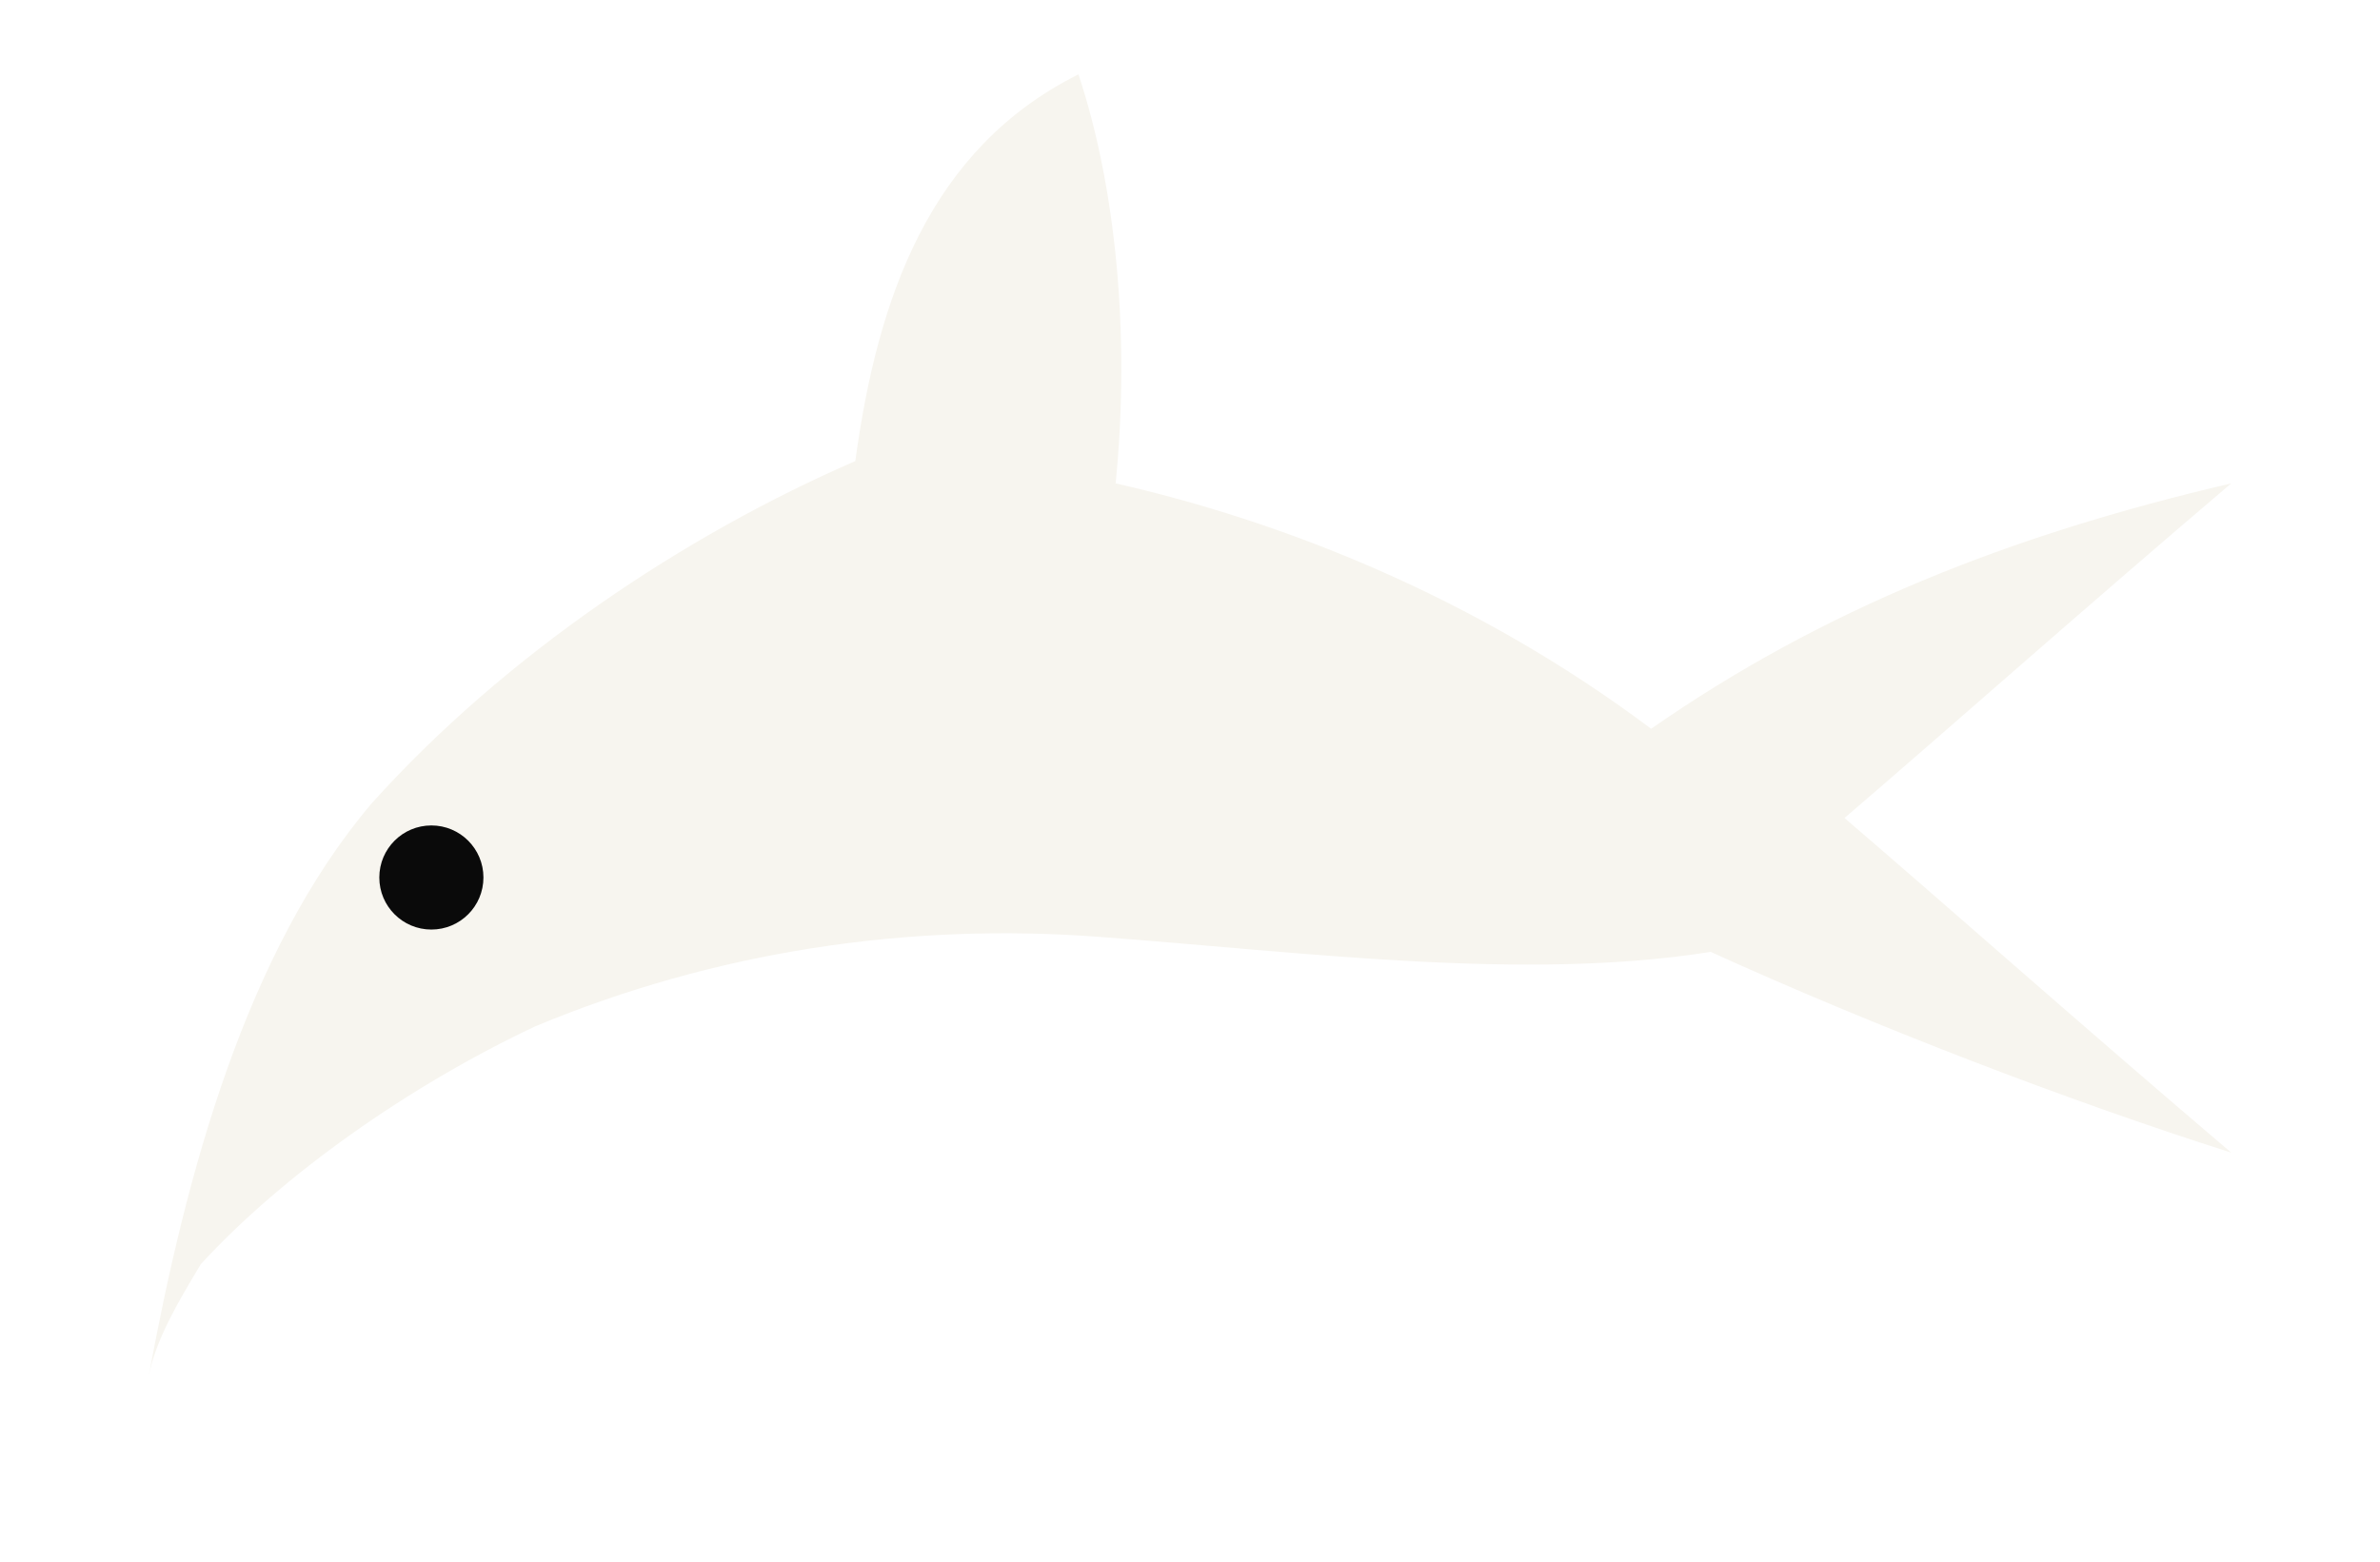
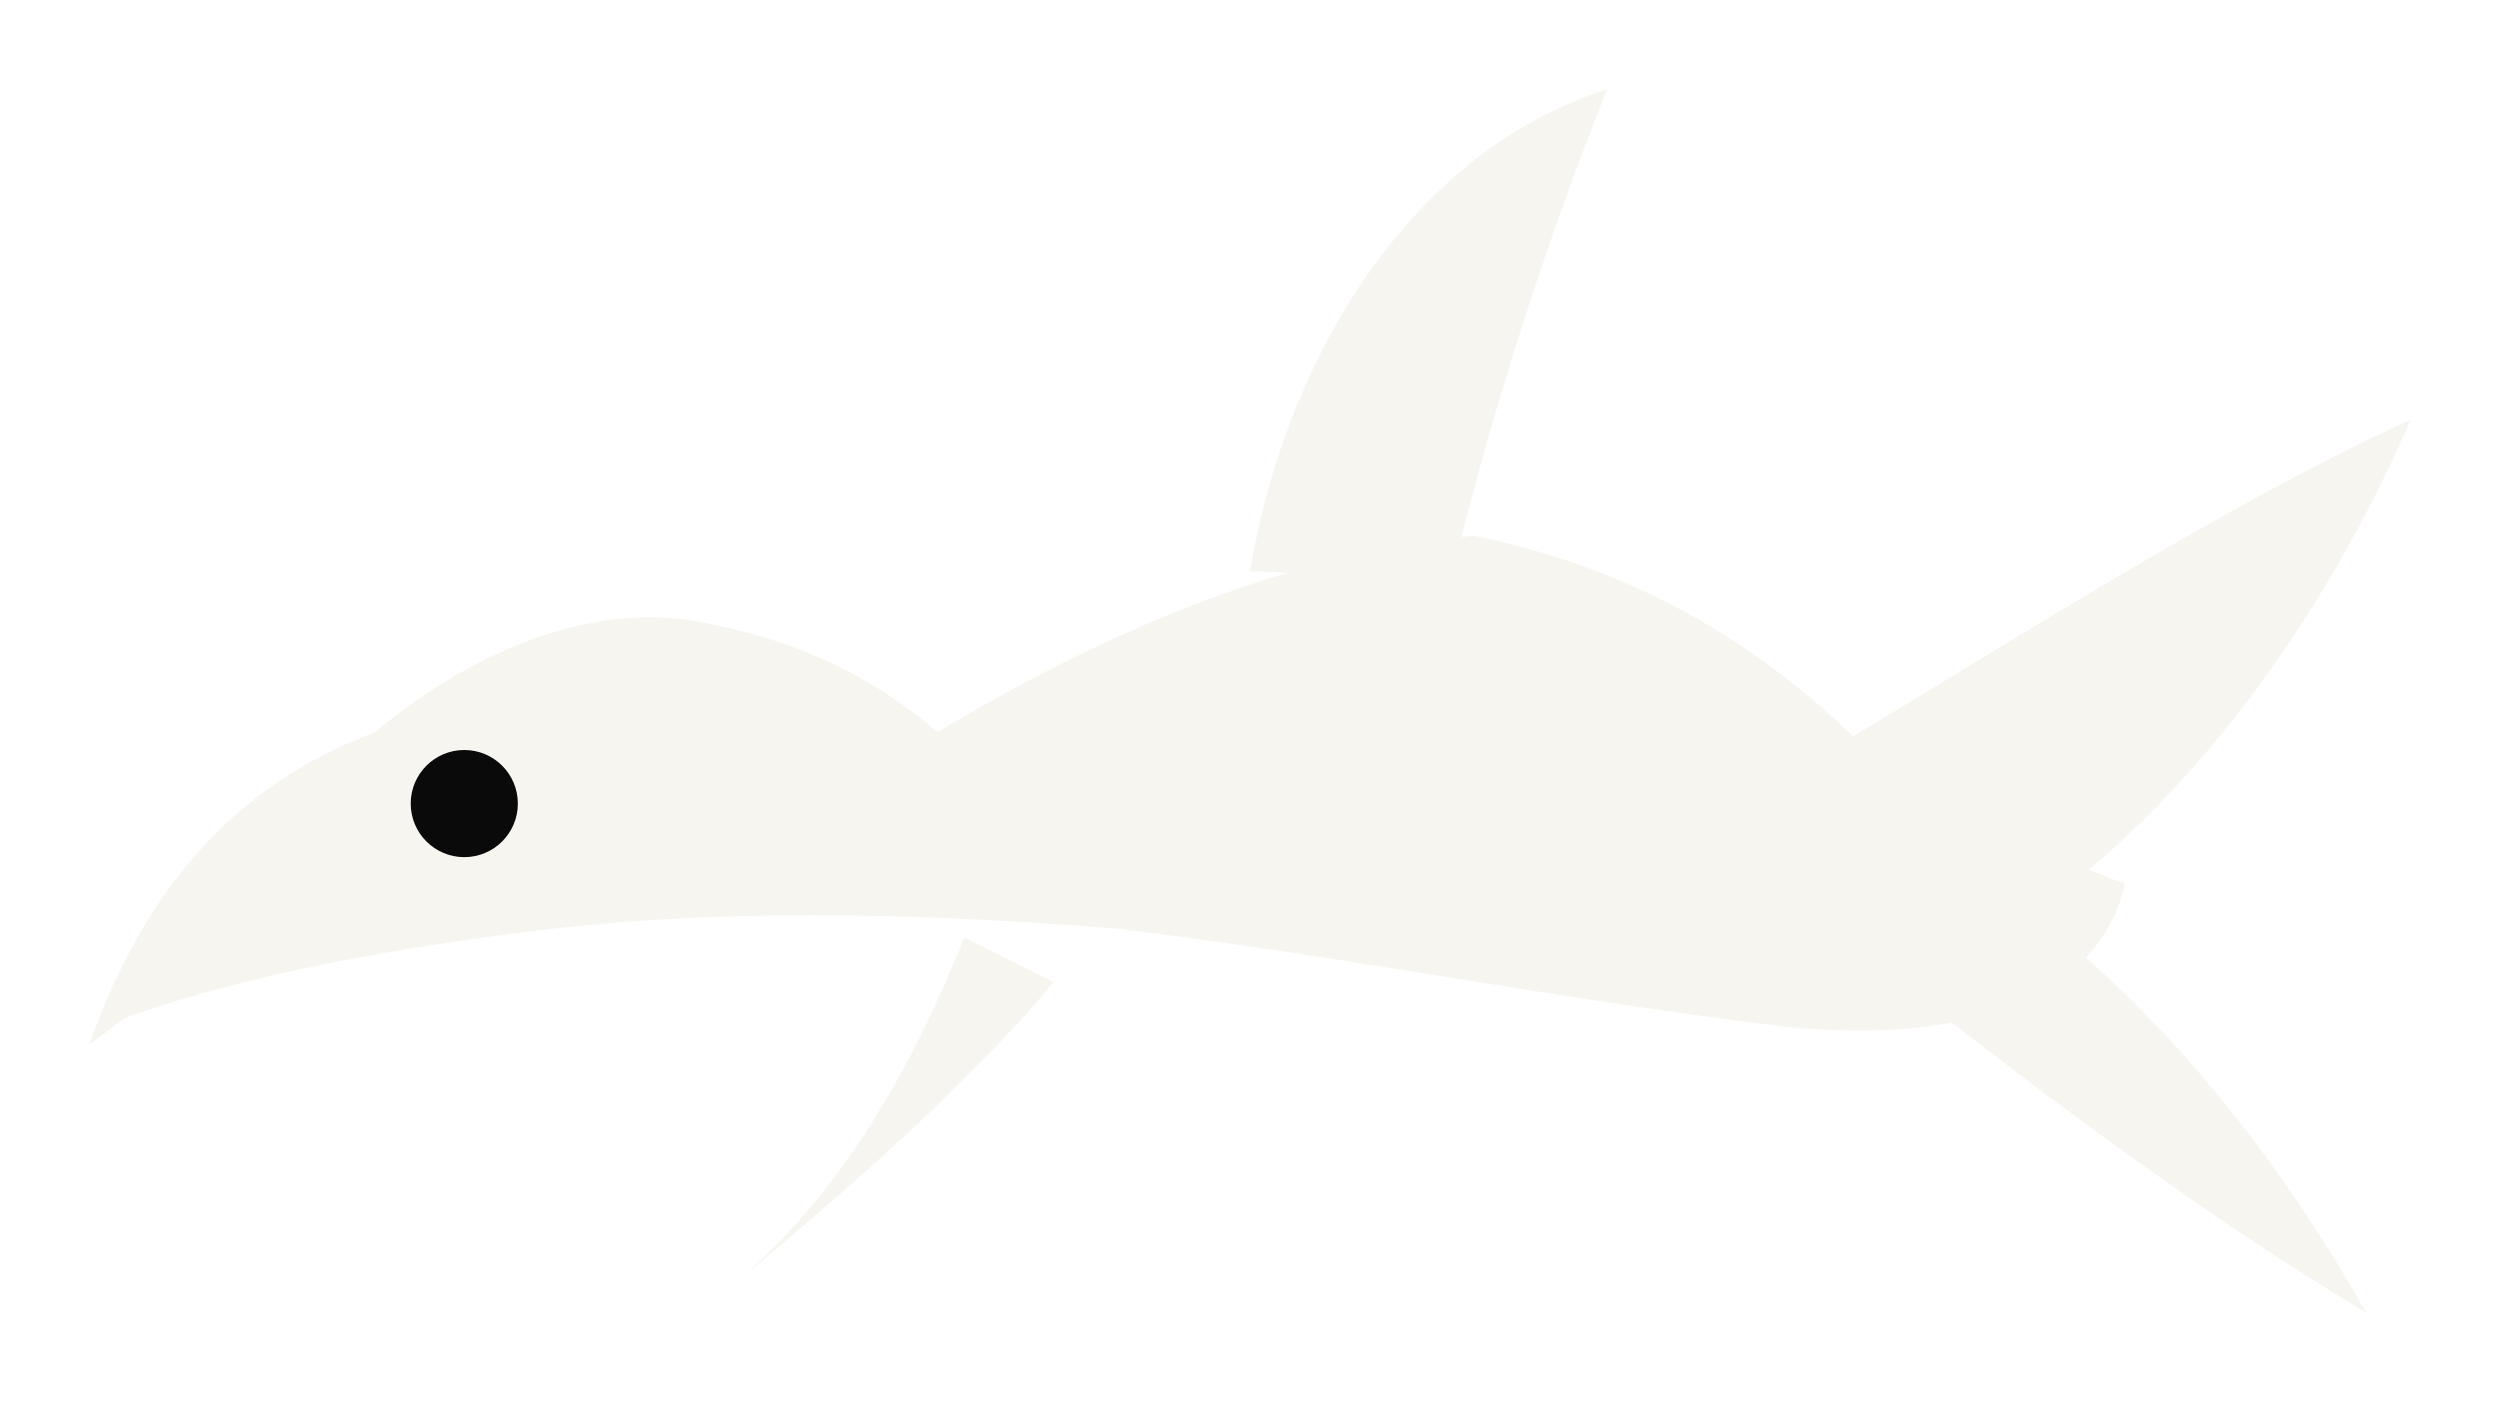
- <svg xmlns="http://www.w3.org/2000/svg" viewBox="0 -10 320 210">
-   <path fill="#f7f5ef" d="     M 20 175 C 25 148, 33 118, 50 98 C 68 78, 92 62, 115 52     C 118 30, 125 10, 145 0 C 150 15, 152 35, 150 55     C 172 60, 198 70, 222 88 C 245 72, 270 62, 300 55     C 280 72, 262 88, 248 100 C 262 112, 280 128, 300 145     C 278 138, 252 128, 230 118 C 205 122, 175 118, 148 116     C 122 114, 96 118, 72 128 C 55 136, 38 148, 27 160     C 24 165, 21 170, 20 175 Z" />
-   <circle cx="58" cy="108" r="7" fill="#0a0a0a" />
+ <svg xmlns="http://www.w3.org/2000/svg" viewBox="10 -2 280 157">
+   <g fill="#f7f5ef">
+     <path d="       M 20 115       C 26 98, 36 86, 52 80       C 64 70, 78 65, 90 68       C 100 70, 108 74, 115 80       C 135 68, 155 60, 175 58       C 195 62, 210 72, 222 85       C 232 90, 240 94, 248 97       C 245 110, 230 115, 210 113       C 185 110, 160 105, 135 102       C 110 100, 90 100, 72 102       C 55 104, 38 107, 24 112       Z" />
+     <path d="M 150 62 C 154 38, 168 15, 190 8 C 182 28, 176 48, 172 65 C 164 63, 156 62, 150 62 Z" />
+     <path d="M 210 85 C 232 72, 258 55, 280 45 C 270 68, 255 88, 238 100 C 228 96, 218 90, 210 85 Z" />
+     <path d="M 210 98 C 228 112, 250 130, 275 145 C 262 122, 246 105, 230 95 C 222 96, 215 97, 210 98 Z" />
+     <path d="M 118 103 C 112 118, 104 132, 92 142 C 104 132, 118 120, 128 108 Z" />
+   </g>
+   <circle cx="62" cy="88" r="6" fill="#0a0a0a" />
</svg>
